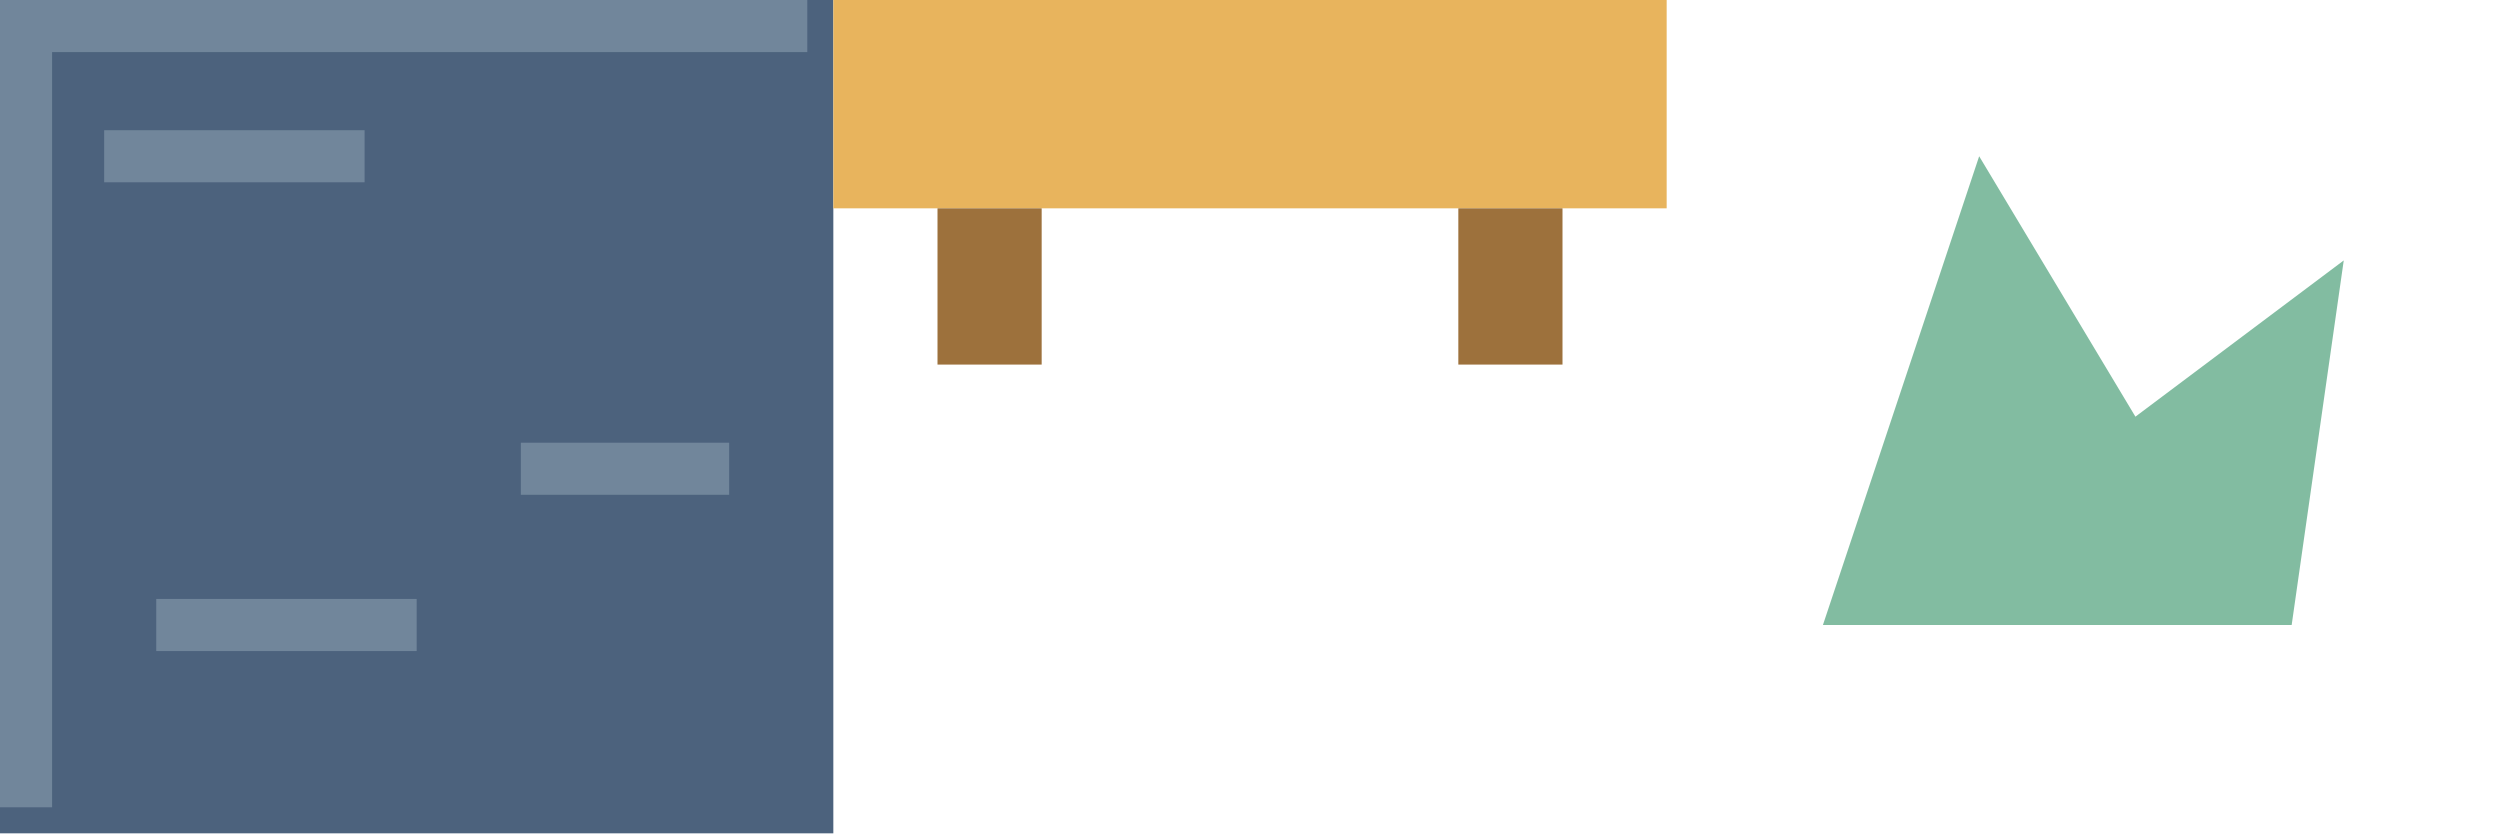
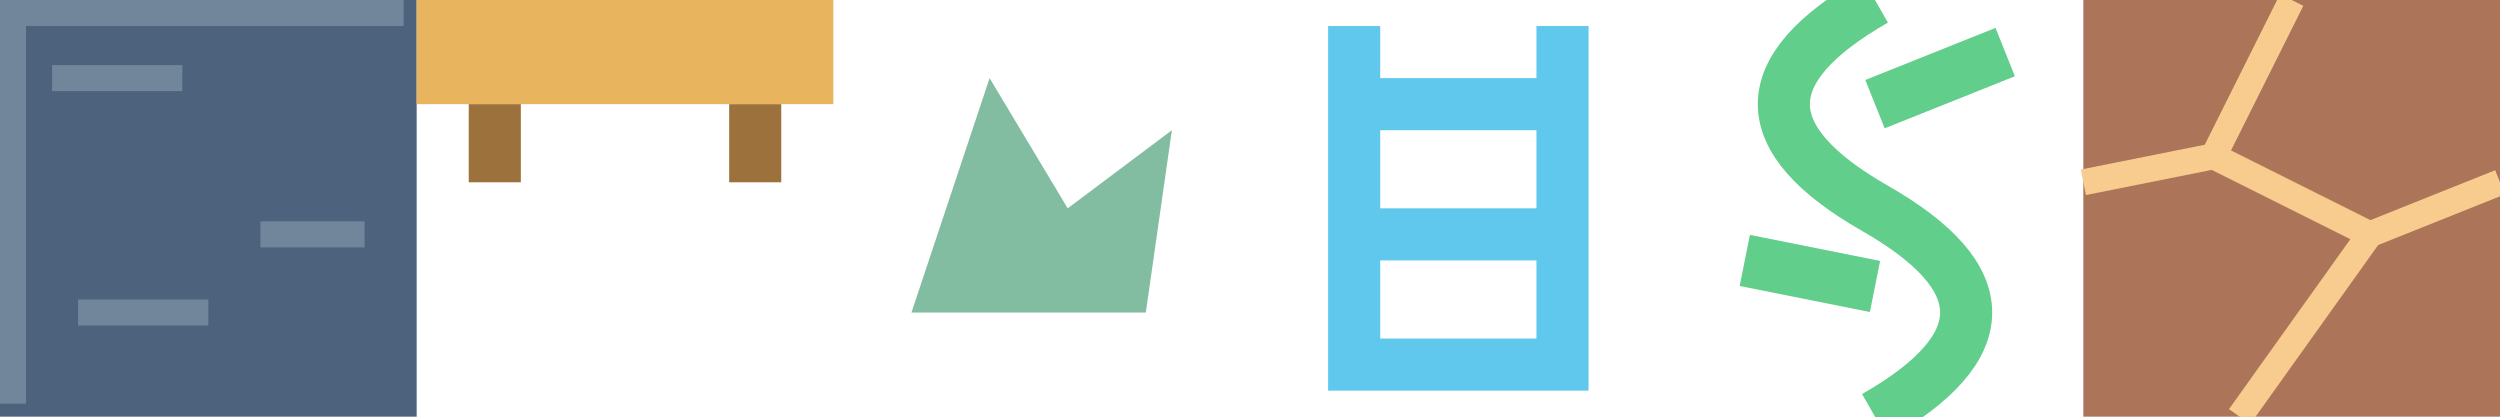
- <svg xmlns="http://www.w3.org/2000/svg" width="48" height="16" viewBox="0 0 48 16">
+ <svg xmlns="http://www.w3.org/2000/svg" width="96" height="16" viewBox="0 0 96 16">
  <path fill="#4c627d" d="M0 0h16v16H0z" />
  <path fill="none" stroke="#71869b" d="M.5 15.5V.5h15M2 3h5m3 6h4M3 12h5" />
  <path fill="#e8b45d" d="M16 0h16v4H16z" />
  <path fill="#9d713c" d="M18 4h2v3h-2zm10 0h2v3h-2z" />
  <path fill="#82bca1" d="m35 12 3-9 3 5 4-3-1 7z" />
+   <path stroke="#60c8ed" stroke-width="2" d="M52 1v14m8-14v14m-8-11h8m-8 5h8m-8 5h8" />
+   <path stroke="#61ce8b" stroke-width="2" fill="none" d="M72 0q-7 4 0 8t0 8m0-12 5-2m-5 9-5-1" />
+   <path fill="#ac7458" d="M80 0h16v16H80z" />
+   <path fill="none" stroke="#f8cc8e" d="m88 0-3 6 6 3-5 7m-1-10-5 1m11 2 5-2" />
</svg>
